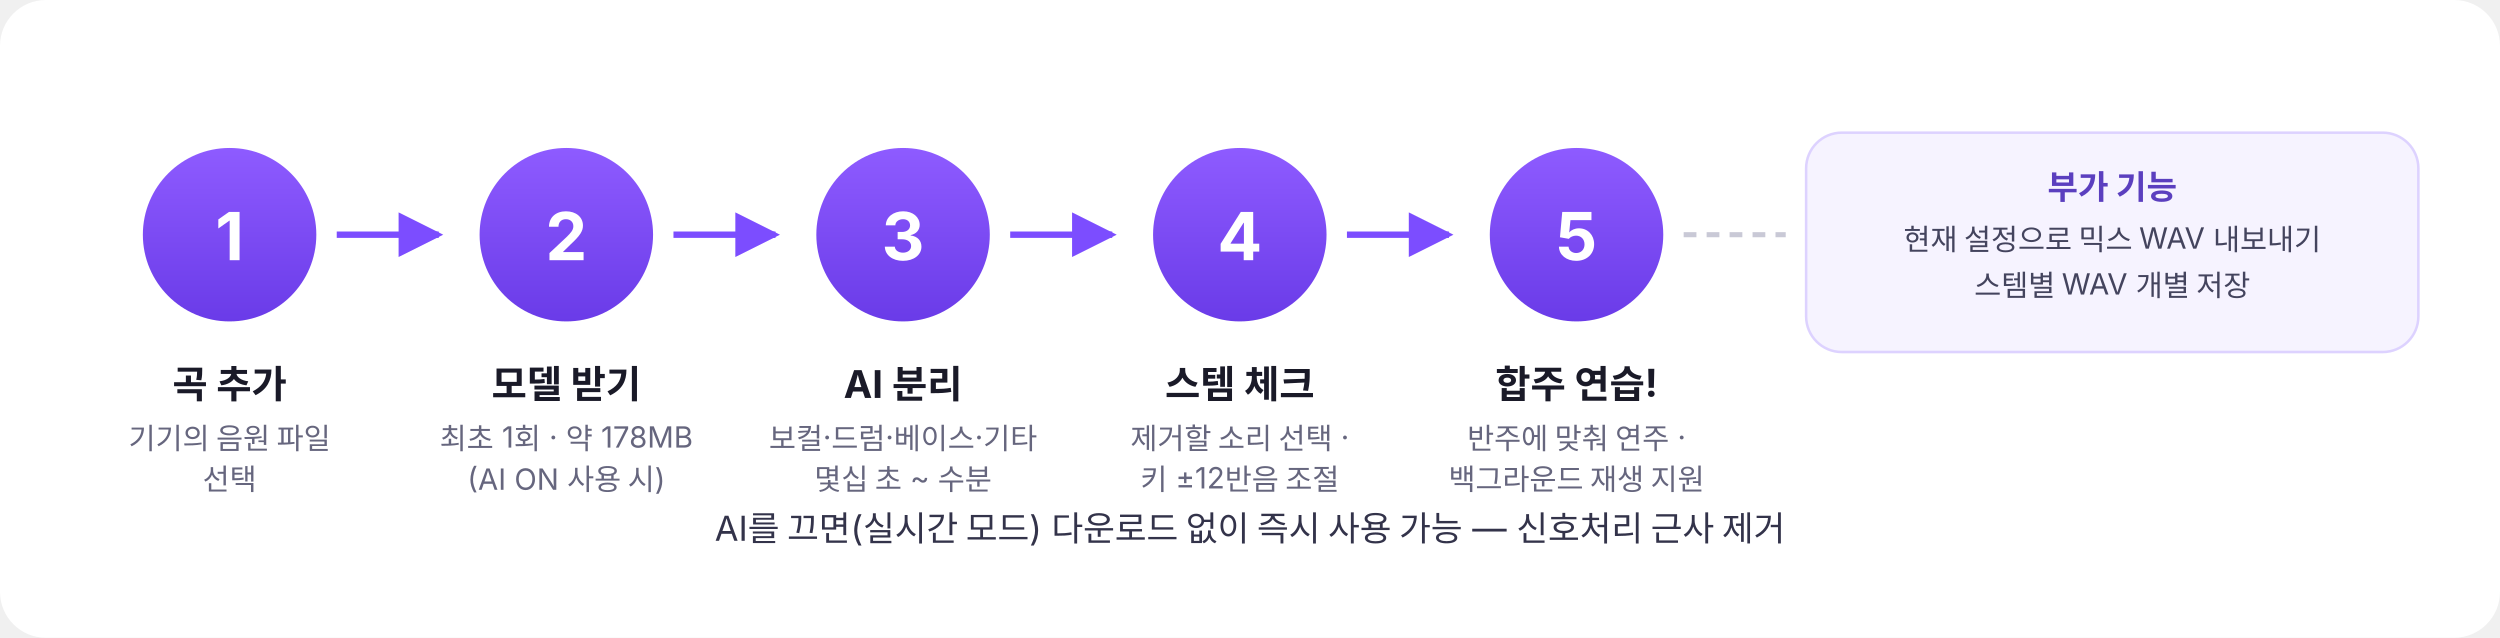
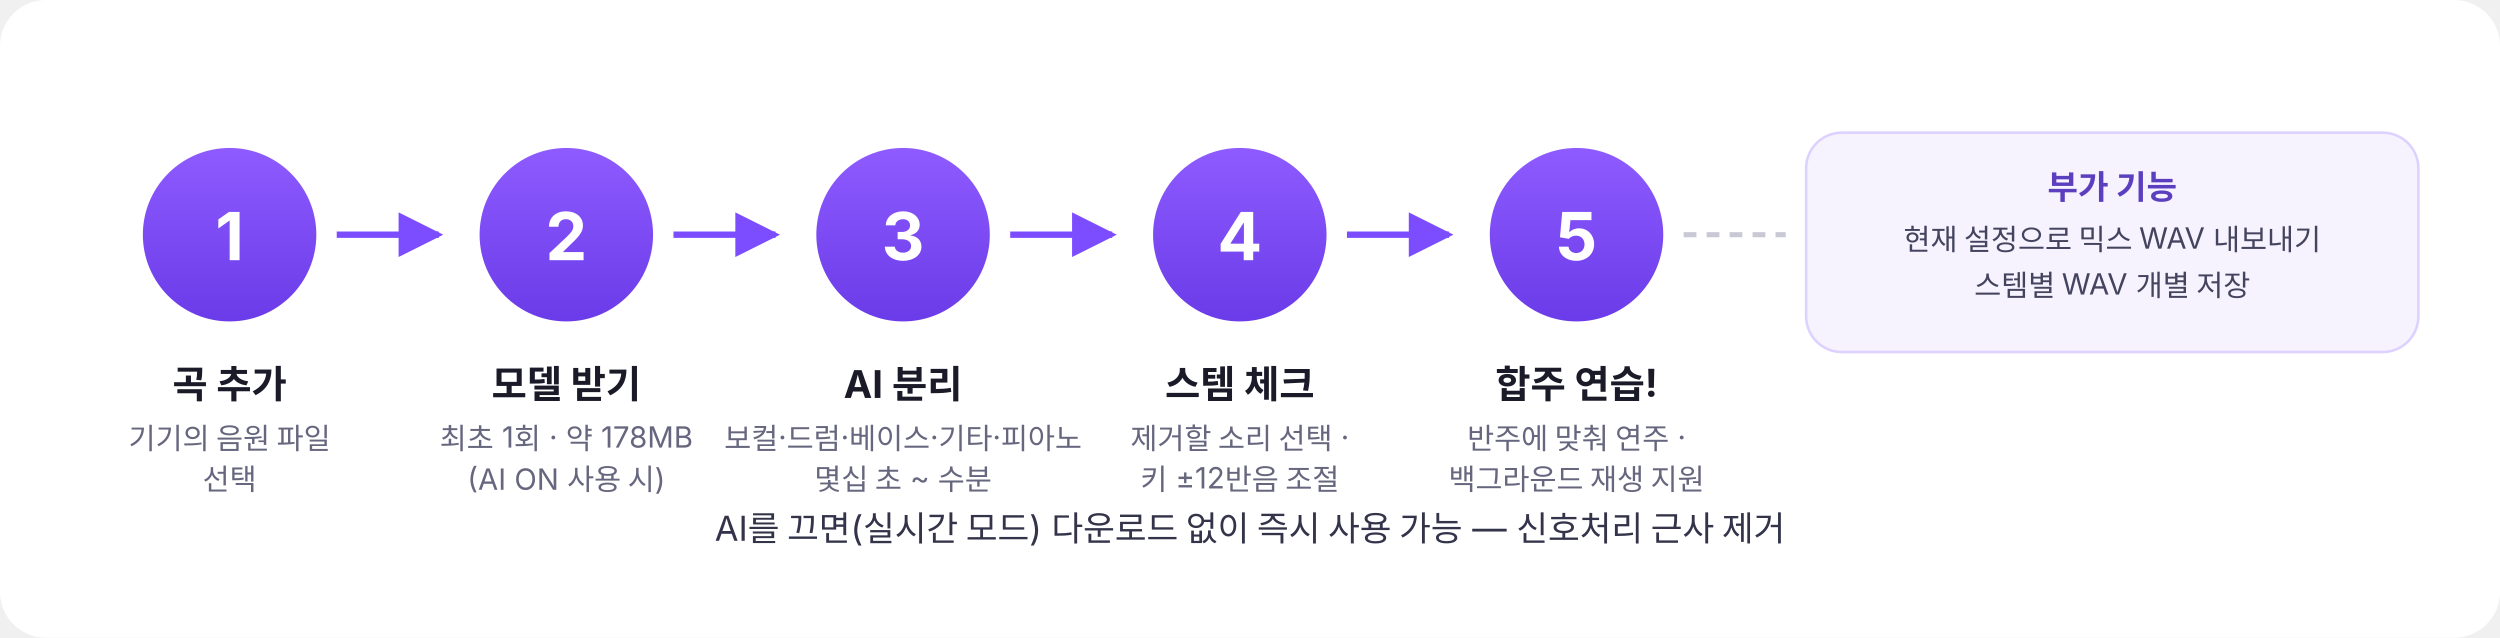
<svg xmlns="http://www.w3.org/2000/svg" width="980" height="250" viewBox="0 0 980 250">
  <defs>
    <marker id="ar" viewBox="0 0 10 10" refX="9" refY="5" markerWidth="7" markerHeight="7" orient="auto">
      <path d="M0,0 L10,5 L0,10 z" fill="#7C4DFF" />
    </marker>
    <linearGradient id="g1" x1="0" y1="0" x2="0" y2="1">
      <stop offset="0" stop-color="#8E5BFF" />
      <stop offset="1" stop-color="#6A3BE8" />
    </linearGradient>
  </defs>
  <rect x="0" y="0" width="980" height="250" rx="18" fill="#ffffff" />
  <g font-family="-apple-system,'Segoe UI',sans-serif">
    <circle cx="90" cy="92" r="34" fill="url(#g1)" />
    <text x="90" y="102" font-size="26" font-weight="bold" fill="#ffffff" text-anchor="middle">1</text>
    <text x="90" y="156" font-size="15" font-weight="bold" fill="#1a1a28" text-anchor="middle">곡 추가</text>
    <text x="90" y="176" font-size="11.5" fill="#66667e" text-anchor="middle">기기의 음원 파일</text>
    <text x="90" y="192" font-size="11.5" fill="#66667e" text-anchor="middle">선택</text>
    <line x1="132" y1="92" x2="172" y2="92" stroke="#7C4DFF" stroke-width="2.5" marker-end="url(#ar)" />
    <circle cx="222" cy="92" r="34" fill="url(#g1)" />
    <text x="222" y="102" font-size="26" font-weight="bold" fill="#ffffff" text-anchor="middle">2</text>
    <text x="222" y="156" font-size="15" font-weight="bold" fill="#1a1a28" text-anchor="middle">모델 받기</text>
    <text x="222" y="176" font-size="11.5" fill="#66667e" text-anchor="middle">최초 1회 · 약 178MB</text>
    <text x="222" y="192" font-size="11.5" fill="#66667e" text-anchor="middle">(AI ON 사용 시)</text>
    <line x1="264" y1="92" x2="304" y2="92" stroke="#7C4DFF" stroke-width="2.5" marker-end="url(#ar)" />
    <circle cx="354" cy="92" r="34" fill="url(#g1)" />
    <text x="354" y="102" font-size="26" font-weight="bold" fill="#ffffff" text-anchor="middle">3</text>
    <text x="354" y="156" font-size="15" font-weight="bold" fill="#1a1a28" text-anchor="middle">AI 분리</text>
-     <text x="354" y="176" font-size="11.5" fill="#66667e" text-anchor="middle">보컬·드럼·베이스·기타</text>
+     <text x="354" y="176" font-size="11.5" fill="#66667e" text-anchor="middle">보컬·드럼·베이스·기타·피아노</text>
    <text x="354" y="192" font-size="11.5" fill="#66667e" text-anchor="middle">몇십 초 ~ 수분</text>
    <line x1="396" y1="92" x2="436" y2="92" stroke="#7C4DFF" stroke-width="2.5" marker-end="url(#ar)" />
    <circle cx="486" cy="92" r="34" fill="url(#g1)" />
    <text x="486" y="102" font-size="26" font-weight="bold" fill="#ffffff" text-anchor="middle">4</text>
    <text x="486" y="156" font-size="15" font-weight="bold" fill="#1a1a28" text-anchor="middle">스템 체크</text>
    <text x="486" y="176" font-size="11.5" fill="#66667e" text-anchor="middle">제거할 소리 선택 ·</text>
    <text x="486" y="192" font-size="11.5" fill="#66667e" text-anchor="middle">키 ±12반음 조절</text>
    <line x1="528" y1="92" x2="568" y2="92" stroke="#7C4DFF" stroke-width="2.5" marker-end="url(#ar)" />
    <circle cx="618" cy="92" r="34" fill="url(#g1)" />
    <text x="618" y="102" font-size="26" font-weight="bold" fill="#ffffff" text-anchor="middle">5</text>
    <text x="618" y="156" font-size="15" font-weight="bold" fill="#1a1a28" text-anchor="middle">합주 연습!</text>
    <text x="618" y="176" font-size="11.5" fill="#66667e" text-anchor="middle">반주에 맞춰 연주 ·</text>
    <text x="618" y="192" font-size="11.5" fill="#66667e" text-anchor="middle">백그라운드 재생 지원</text>
    <line x1="660" y1="92" x2="700" y2="92" stroke="#c9c9d6" stroke-width="2" stroke-dasharray="5 4" />
    <rect x="708" y="52" width="240" height="86" rx="14" fill="#F6F3FF" stroke="#DDD2FF" />
    <text x="828" y="78" font-size="13" font-weight="bold" fill="#5B3FBF" text-anchor="middle">부가 기능</text>
    <text x="828" y="98" font-size="11.5" fill="#44445e" text-anchor="middle">현재 설정으로 믹스 WAV 내보내기</text>
    <text x="828" y="116" font-size="11.5" fill="#44445e" text-anchor="middle">스템별 WAV 개별 저장</text>
    <text x="490" y="212" font-size="13.5" fill="#33334a" text-anchor="middle">AI를 끄면(실시간 모드) 다운로드 없이 즉시 사용 가능 — 신호처리 근사 제거</text>
  </g>
</svg>
